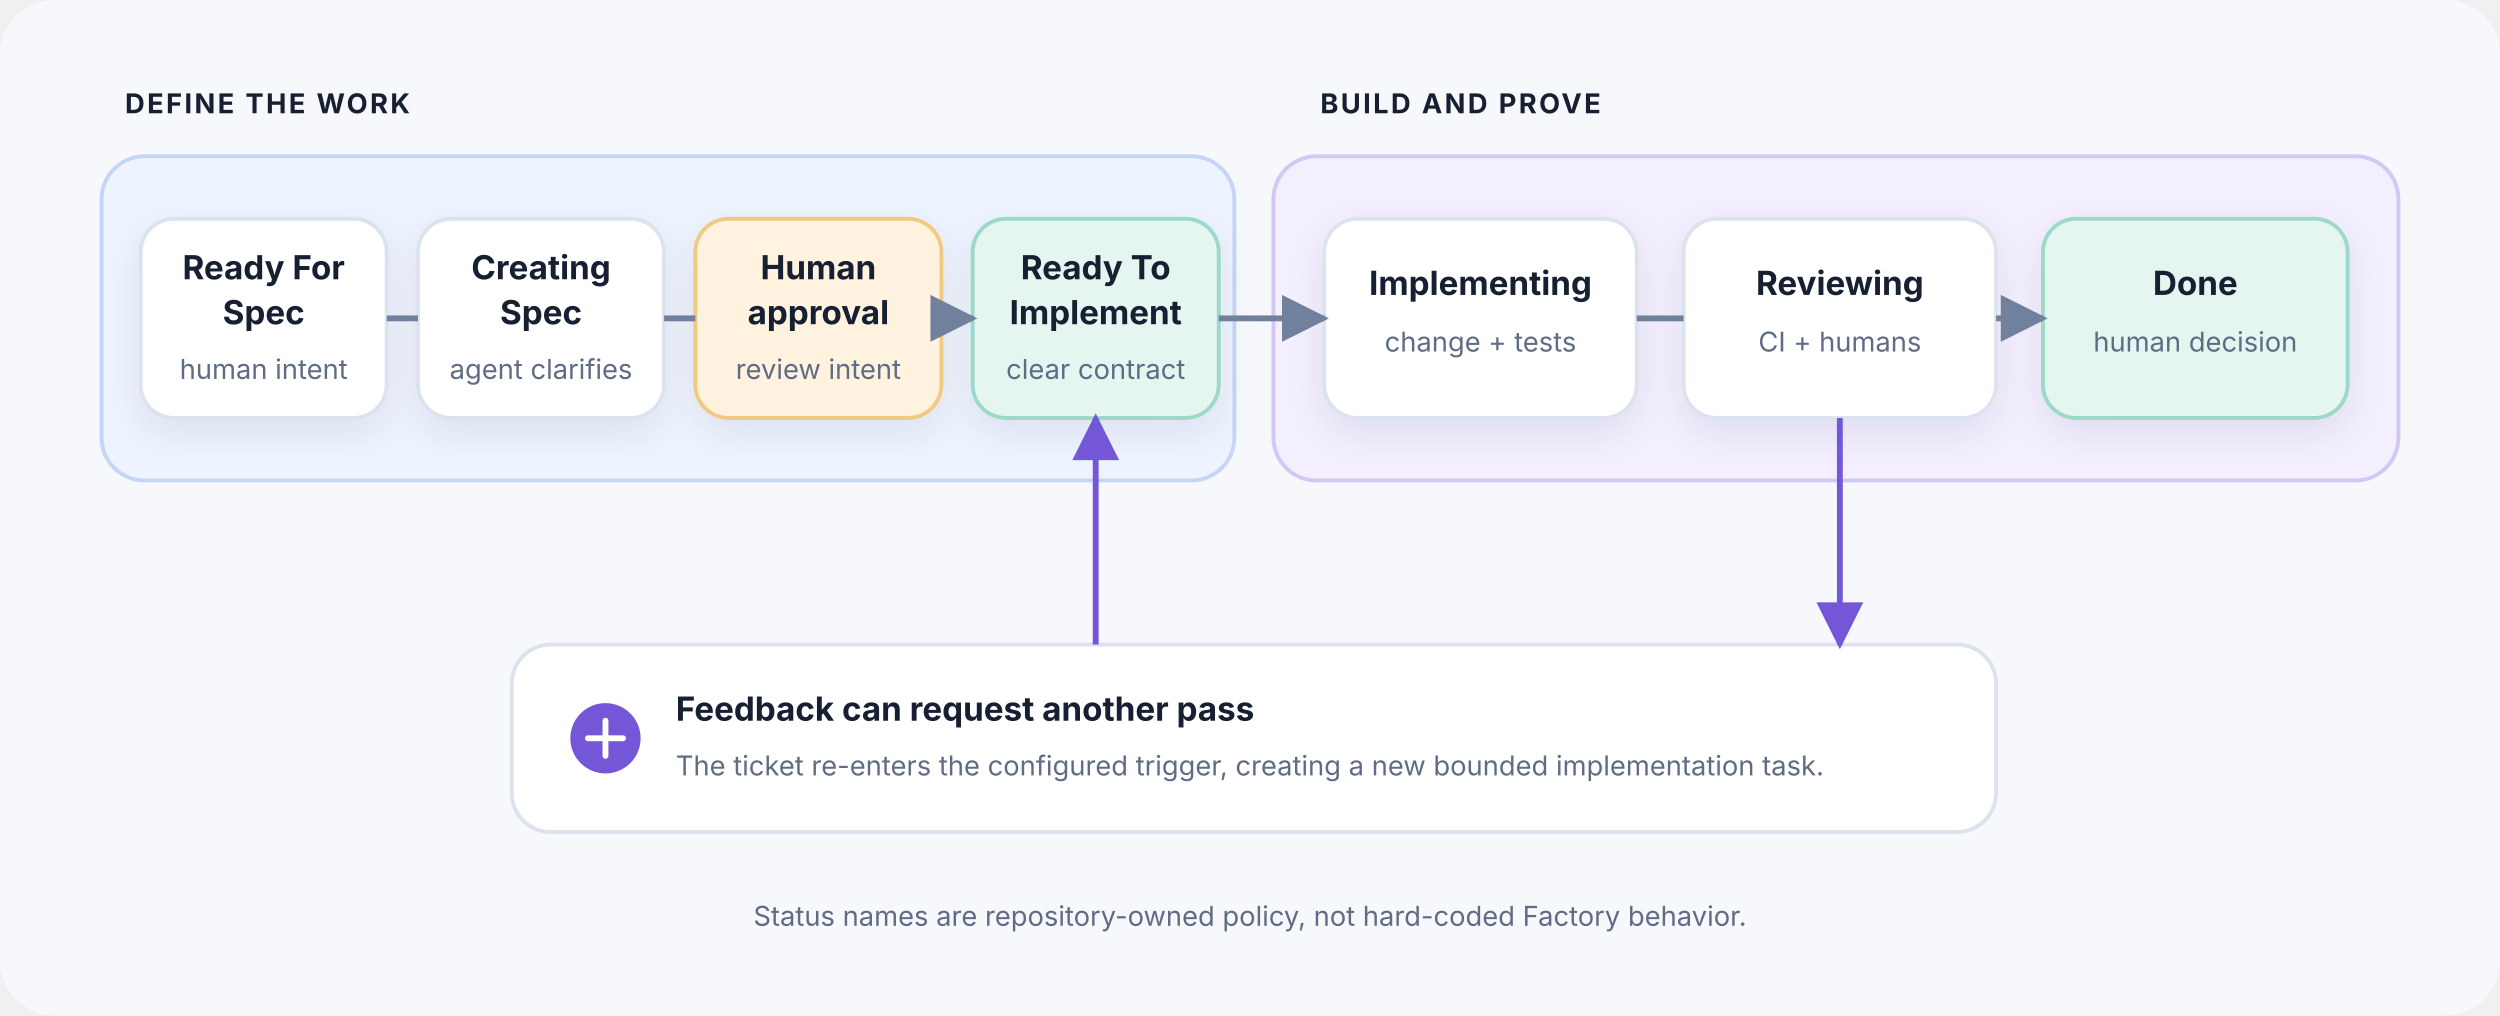
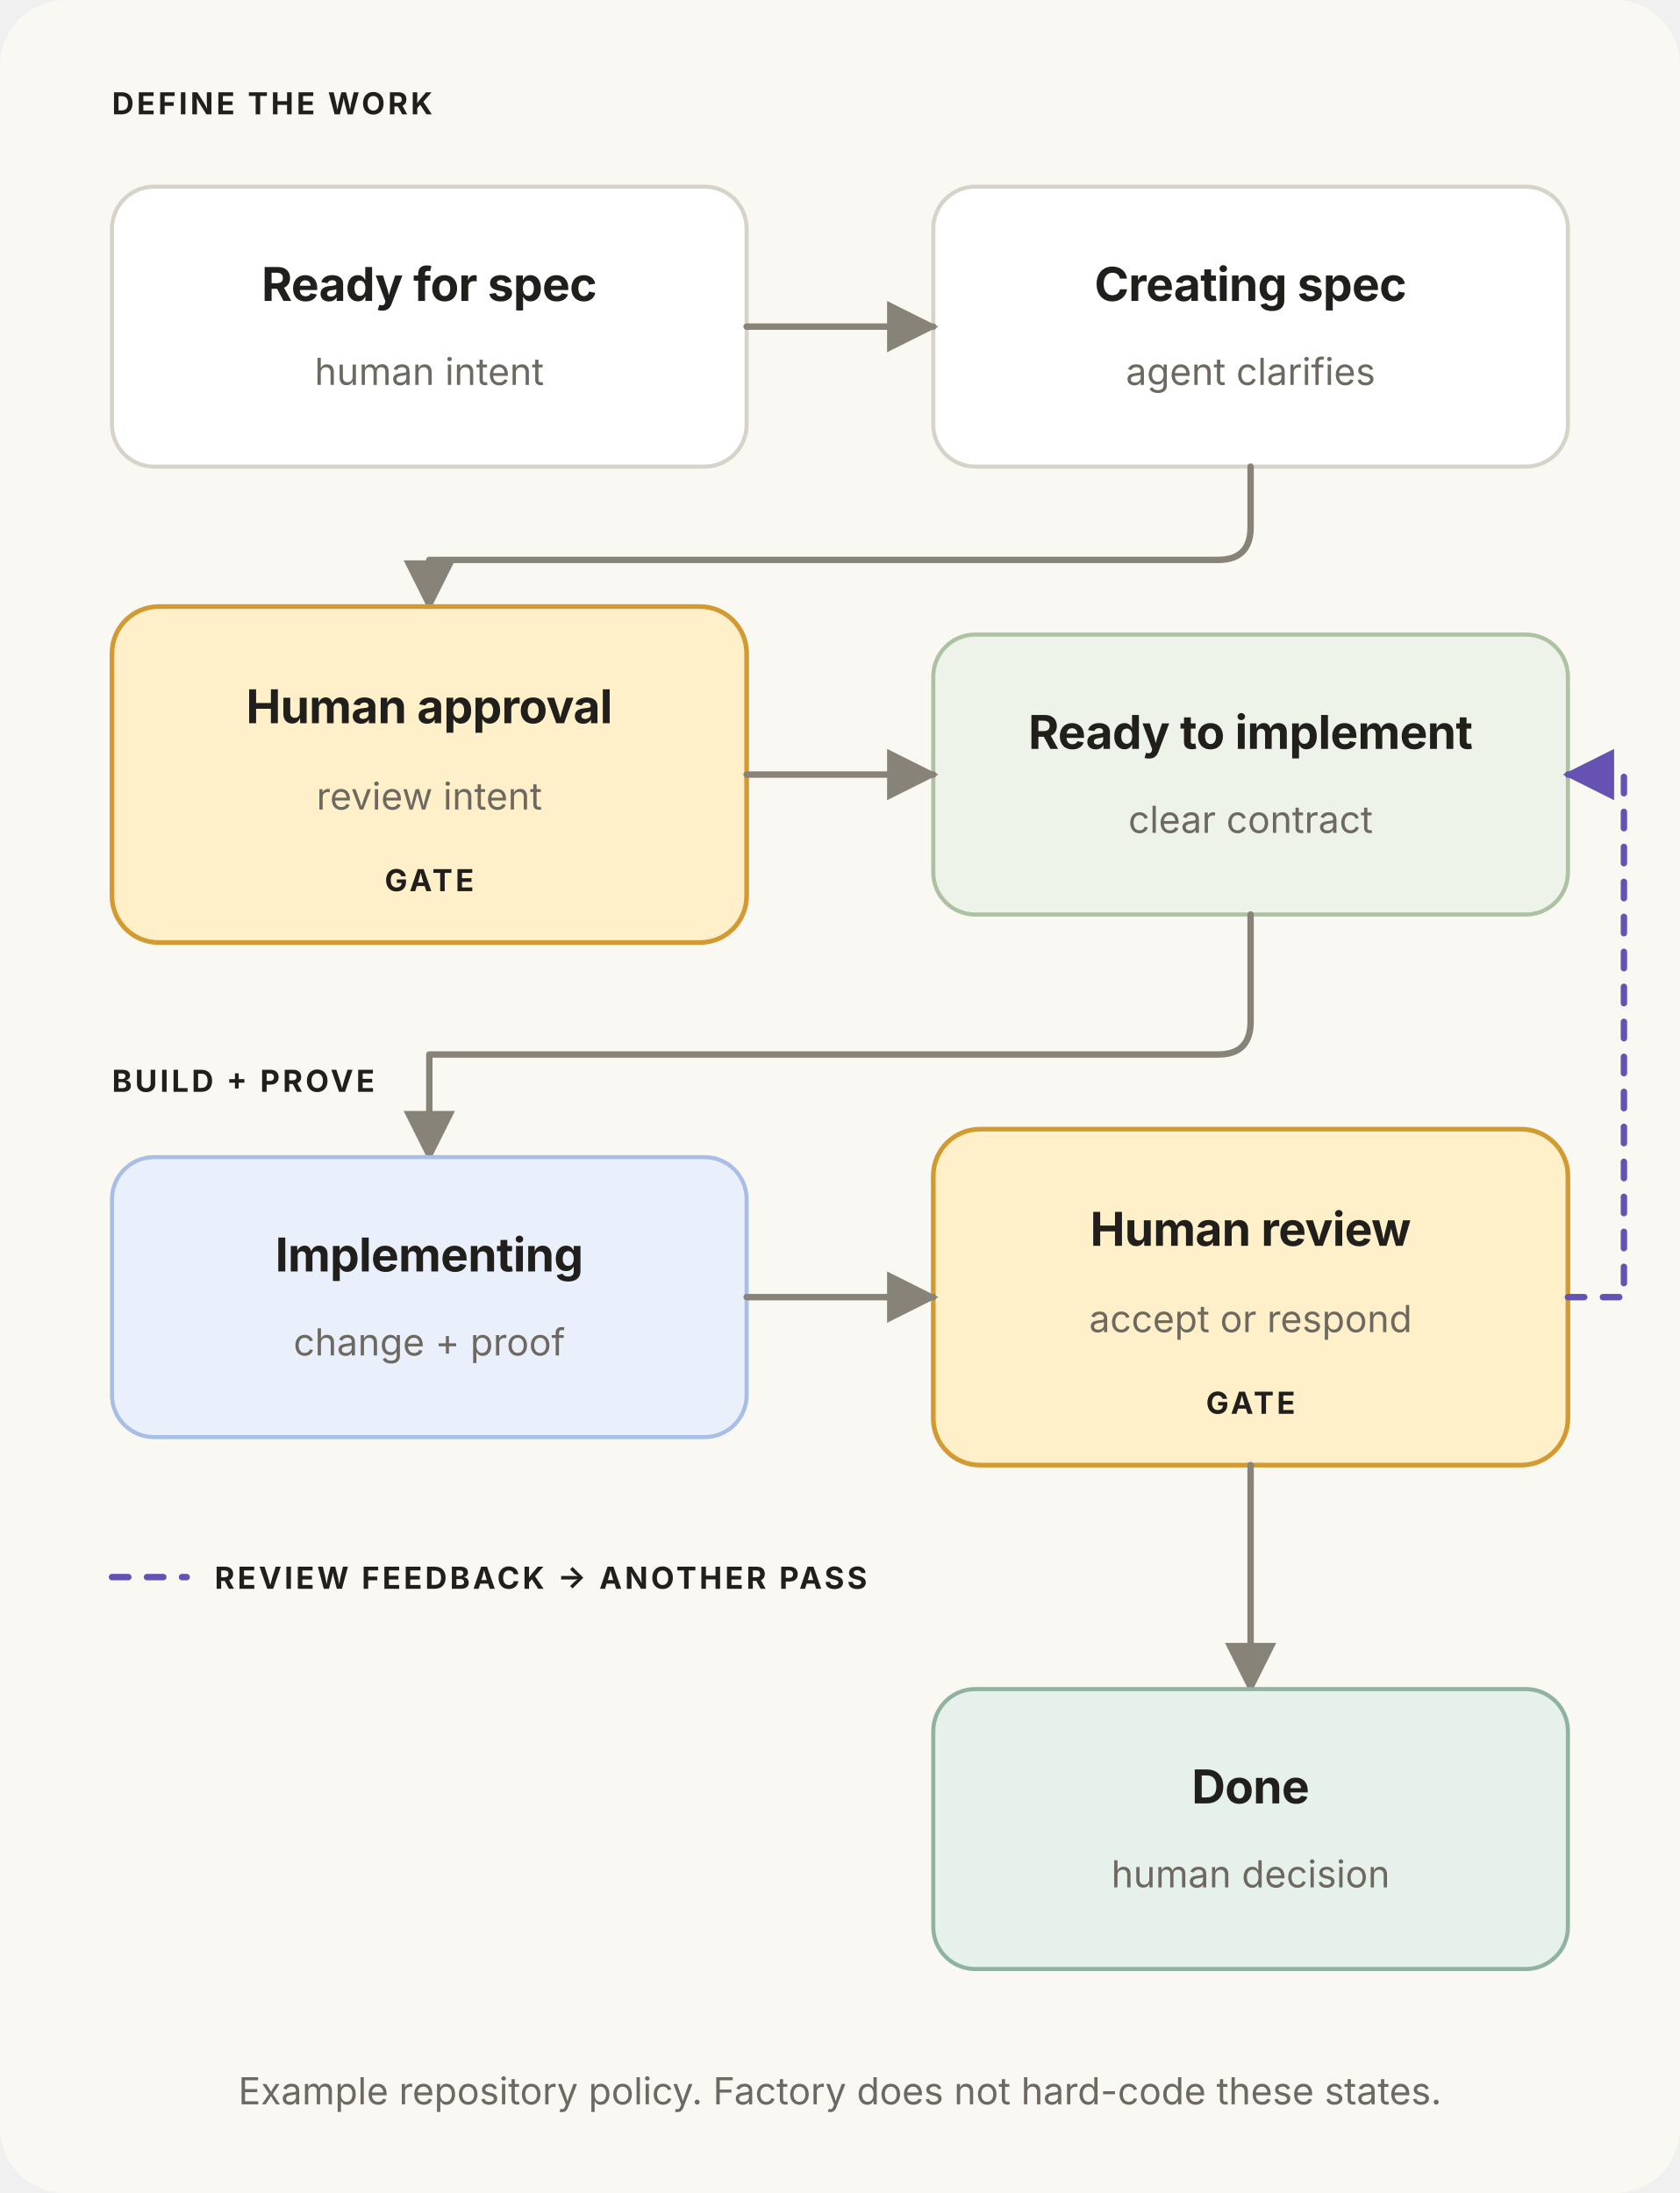
- <svg xmlns="http://www.w3.org/2000/svg" width="1280" height="520" viewBox="0 0 1280 520" role="img" aria-labelledby="title desc">
+ <svg xmlns="http://www.w3.org/2000/svg" width="720" height="940" viewBox="0 0 720 940" role="img" aria-labelledby="title desc">
  <defs>
-     <filter id="shadow" x="-20%" y="-30%" width="140%" height="170%">
-       <feDropShadow dx="0" dy="7" stdDeviation="9" flood-color="#172033" flood-opacity=".08" />
-     </filter>
    <marker id="arrow" viewBox="0 0 10 10" refX="9" refY="5" markerWidth="8" markerHeight="8" orient="auto">
-       <path d="M0 0 10 5 0 10z" fill="#71809d" />
+       <path d="M0 0 10 5 0 10z" fill="#888378" />
    </marker>
-     <marker id="arrow-purple" viewBox="0 0 10 10" refX="9" refY="5" markerWidth="8" markerHeight="8" orient="auto">
-       <path d="M0 0 10 5 0 10z" fill="#7457d6" />
+     <marker id="feedback-arrow" viewBox="0 0 10 10" refX="9" refY="5" markerWidth="8" markerHeight="8" orient="auto">
+       <path d="M0 0 10 5 0 10z" fill="#6652b3" />
    </marker>
    <style>
-       .text{font-family:Inter,ui-sans-serif,system-ui,-apple-system,"Segoe UI",sans-serif;fill:#172033}
-       .eyebrow{font-size:14px;font-weight:750;letter-spacing:1.2px}
-       .label{font-size:17px;font-weight:720}
-       .detail{font-size:14px;fill:#5f6c84}
-       .card{fill:#fff;stroke:#dce2ee;stroke-width:2}
-       .flow{fill:none;stroke:#71809d;stroke-width:3;marker-end:url(#arrow)}
+       .text{font-family:Inter,ui-sans-serif,system-ui,-apple-system,"Segoe UI",sans-serif;fill:#201f1c}
+       .label{font-size:20px;font-weight:700;letter-spacing:-.2px}
+       .detail{font-size:16px;fill:#6e6960}
+       .kicker{font-size:13px;font-weight:750;letter-spacing:1.25px}
+       .card{fill:#fff;stroke:#d8d3c8;stroke-width:1.75}
+       .flow{fill:none;stroke:#888378;stroke-width:2.75;stroke-linecap:round;stroke-linejoin:round;marker-end:url(#arrow)}
+       .feedback{fill:none;stroke:#6652b3;stroke-width:2.75;stroke-linecap:round;stroke-linejoin:round;stroke-dasharray:7 8;marker-end:url(#feedback-arrow)}
    </style>
  </defs>
-   <rect width="1280" height="520" rx="28" fill="#f7f8fc" />
-   <text class="text eyebrow" x="64" y="58" fill="#2e5cc2">DEFINE THE WORK</text>
-   <rect x="52" y="80" width="580" height="166" rx="22" fill="#eef4ff" stroke="#c5d5f7" stroke-width="2" />
-   <g filter="url(#shadow)">
-     <rect class="card" x="72" y="112" width="126" height="102" rx="17" />
-     <rect class="card" x="214" y="112" width="126" height="102" rx="17" />
-     <rect x="356" y="112" width="126" height="102" rx="17" fill="#fff2de" stroke="#f0c982" stroke-width="2" />
-     <rect x="498" y="112" width="126" height="102" rx="17" fill="#e5f6f1" stroke="#9dd9c8" stroke-width="2" />
-   </g>
-   <g class="text" text-anchor="middle">
-     <text class="label" x="135" y="143">Ready For</text>
-     <text class="label" x="135" y="166">Spec</text>
-     <text class="detail" x="135" y="194">human intent</text>
-     <text class="label" x="277" y="143">Creating</text>
-     <text class="label" x="277" y="166">Spec</text>
-     <text class="detail" x="277" y="194">agent clarifies</text>
-     <text class="label" x="419" y="143">Human</text>
-     <text class="label" x="419" y="166">approval</text>
-     <text class="detail" x="419" y="194">review intent</text>
-     <text class="label" x="561" y="143">Ready To</text>
-     <text class="label" x="561" y="166">Implement</text>
-     <text class="detail" x="561" y="194">clear contract</text>
-   </g>
-   <path class="flow" d="M198 163h16M340 163h16M482 163h16" />
-   <text class="text eyebrow" x="676" y="58" fill="#6042b4">BUILD AND PROVE</text>
-   <rect x="652" y="80" width="576" height="166" rx="22" fill="#f3efff" stroke="#d3c7f5" stroke-width="2" />
-   <g filter="url(#shadow)">
-     <rect class="card" x="678" y="112" width="160" height="102" rx="17" />
-     <rect class="card" x="862" y="112" width="160" height="102" rx="17" />
-     <rect x="1046" y="112" width="156" height="102" rx="17" fill="#e5f6f1" stroke="#9dd9c8" stroke-width="2" />
-   </g>
-   <g class="text" text-anchor="middle">
-     <text class="label" x="758" y="151">Implementing</text>
-     <text class="detail" x="758" y="180">change + tests</text>
-     <text class="label" x="942" y="151">Reviewing</text>
-     <text class="detail" x="942" y="180">CI + humans</text>
-     <text class="label" x="1124" y="151">Done</text>
-     <text class="detail" x="1124" y="180">human decision</text>
-   </g>
-   <path class="flow" d="M838 163h24M1022 163h24" />
-   <path class="flow" d="M624 163h54" />
-   <rect x="262" y="330" width="760" height="96" rx="20" fill="#fff" stroke="#dce2ee" stroke-width="2" />
-   <circle cx="310" cy="378" r="18" fill="#7457d6" />
-   <path d="M301 378h18M310 369v18" stroke="#fff" stroke-width="3" stroke-linecap="round" />
-   <text class="text label" x="346" y="369">Feedback can request another pass</text>
-   <text class="text detail" x="346" y="397">The ticket re-enters the configured trigger, creating a new bounded implementation task.</text>
-   <path d="M942 214v116" fill="none" stroke="#7457d6" stroke-width="3" marker-end="url(#arrow-purple)" />
-   <path d="M561 330V214" fill="none" stroke="#7457d6" stroke-width="3" marker-end="url(#arrow-purple)" />
-   <text class="text detail" x="640" y="474" text-anchor="middle">Status names are repository-owned policy, not hard-coded Factory behavior.</text>
+   <rect width="720" height="940" rx="28" fill="#faf8f2" />
+   <text class="text kicker" x="48" y="49" fill="#315ca8">DEFINE THE WORK</text>
+   <rect class="card" x="48" y="80" width="272" height="120" rx="18" />
+   <text class="text label" x="184" y="129" text-anchor="middle">Ready for spec</text>
+   <text class="text detail" x="184" y="165" text-anchor="middle">human intent</text>
+   <rect class="card" x="400" y="80" width="272" height="120" rx="18" />
+   <text class="text label" x="536" y="129" text-anchor="middle">Creating spec</text>
+   <text class="text detail" x="536" y="165" text-anchor="middle">agent clarifies</text>
+   <path class="flow" d="M320 140H400" />
+   <path class="flow" d="M536 200V226Q536 240 522 240H184Q184 240 184 260" />
+   <rect x="48" y="260" width="272" height="144" rx="20" fill="#fff0ca" stroke="#d39a32" stroke-width="2" />
+   <text class="text label" x="184" y="310" text-anchor="middle">Human approval</text>
+   <text class="text detail" x="184" y="347" text-anchor="middle">review intent</text>
+   <text class="text kicker" x="184" y="382" text-anchor="middle" fill="#845100">GATE</text>
+   <rect x="400" y="272" width="272" height="120" rx="18" fill="#edf3e9" stroke="#adc1a3" stroke-width="1.75" />
+   <text class="text label" x="536" y="321" text-anchor="middle">Ready to implement</text>
+   <text class="text detail" x="536" y="357" text-anchor="middle">clear contract</text>
+   <path class="flow" d="M320 332H400" />
+   <path class="flow" d="M536 392V438Q536 452 522 452H184Q184 452 184 496" />
+   <text class="text kicker" x="48" y="468" fill="#6652b3">BUILD + PROVE</text>
+   <rect x="48" y="496" width="272" height="120" rx="18" fill="#eaf0fb" stroke="#a9bee6" stroke-width="1.75" />
+   <text class="text label" x="184" y="545" text-anchor="middle">Implementing</text>
+   <text class="text detail" x="184" y="581" text-anchor="middle">change + proof</text>
+   <rect x="400" y="484" width="272" height="144" rx="20" fill="#fff0ca" stroke="#d39a32" stroke-width="2" />
+   <text class="text label" x="536" y="534" text-anchor="middle">Human review</text>
+   <text class="text detail" x="536" y="571" text-anchor="middle">accept or respond</text>
+   <text class="text kicker" x="536" y="606" text-anchor="middle" fill="#845100">GATE</text>
+   <path class="flow" d="M320 556H400" />
+   <path class="flow" d="M536 628V724" />
+   <rect x="400" y="724" width="272" height="120" rx="18" fill="#e5f1ea" stroke="#8fb3a0" stroke-width="1.75" />
+   <text class="text label" x="536" y="773" text-anchor="middle">Done</text>
+   <text class="text detail" x="536" y="809" text-anchor="middle">human decision</text>
+   <path class="feedback" d="M672 556H696V332H672" />
+   <path d="M48 676H80" fill="none" stroke="#6652b3" stroke-width="2.75" stroke-linecap="round" stroke-dasharray="7 8" />
+   <text class="text kicker" x="92" y="681" fill="#6652b3">REVIEW FEEDBACK → ANOTHER PASS</text>
+   <text class="text detail" x="360" y="902" text-anchor="middle">Example repository policy. Factory does not hard-code these states.</text>
</svg>
